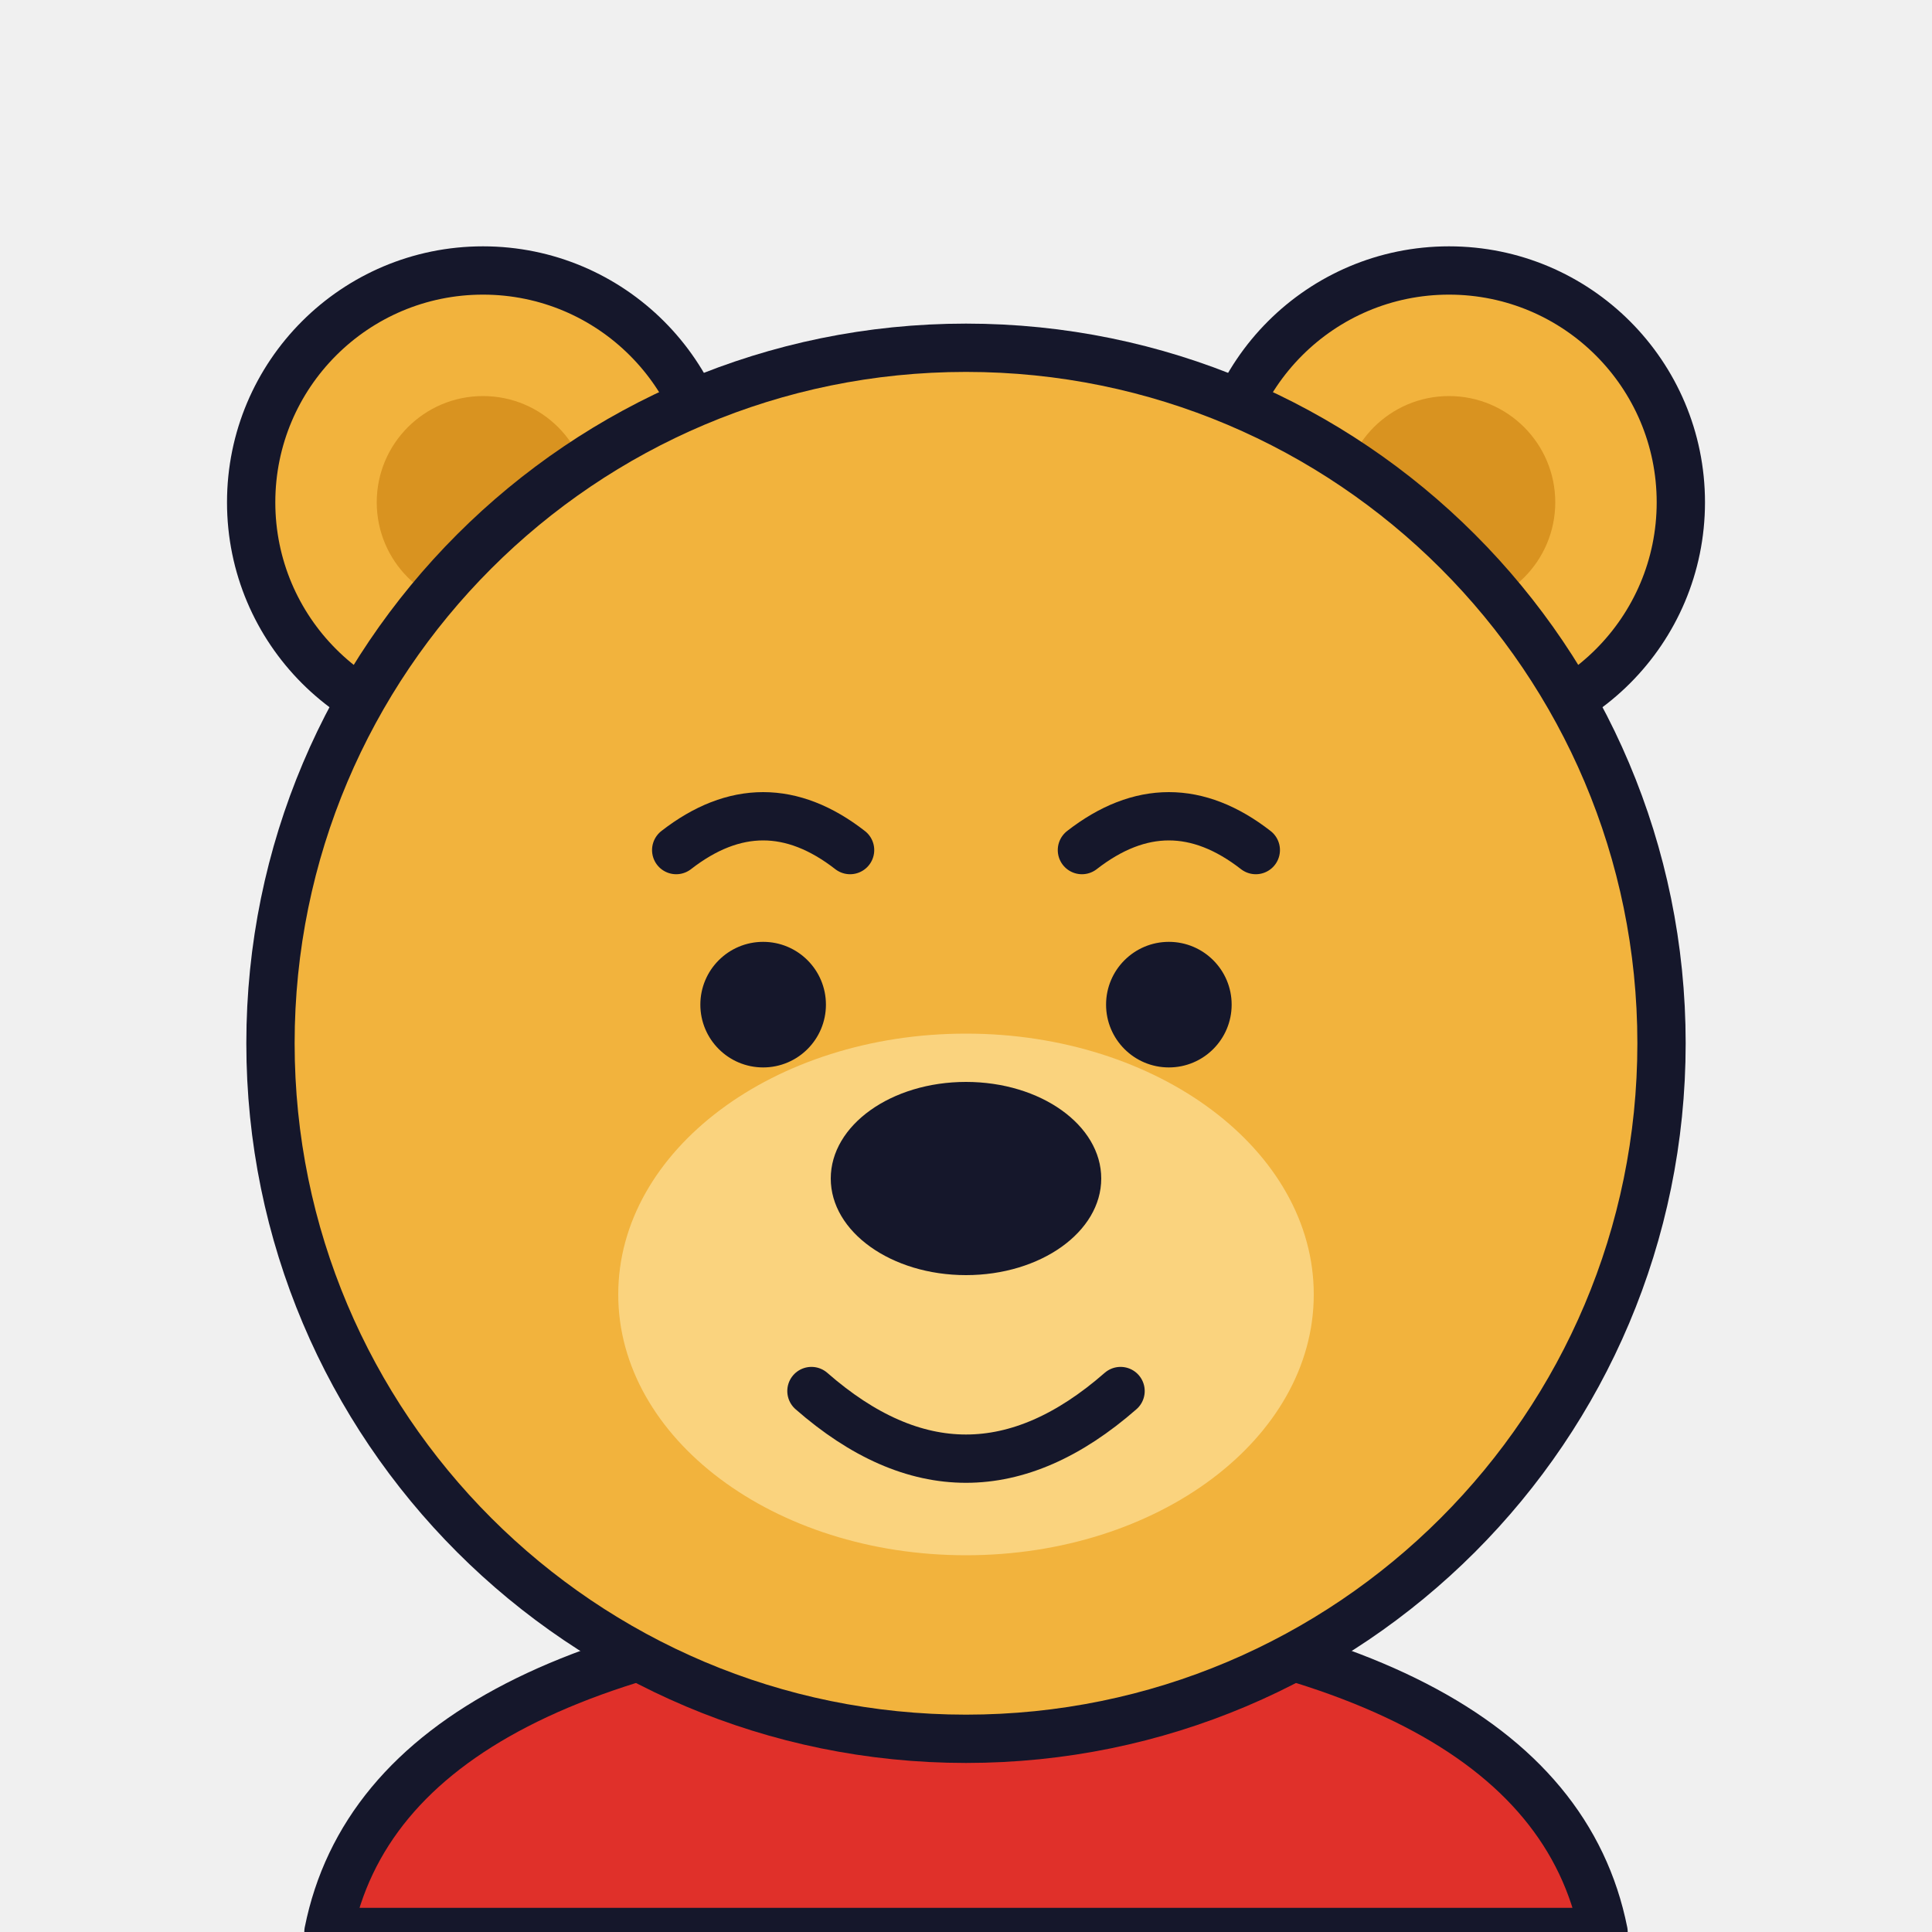
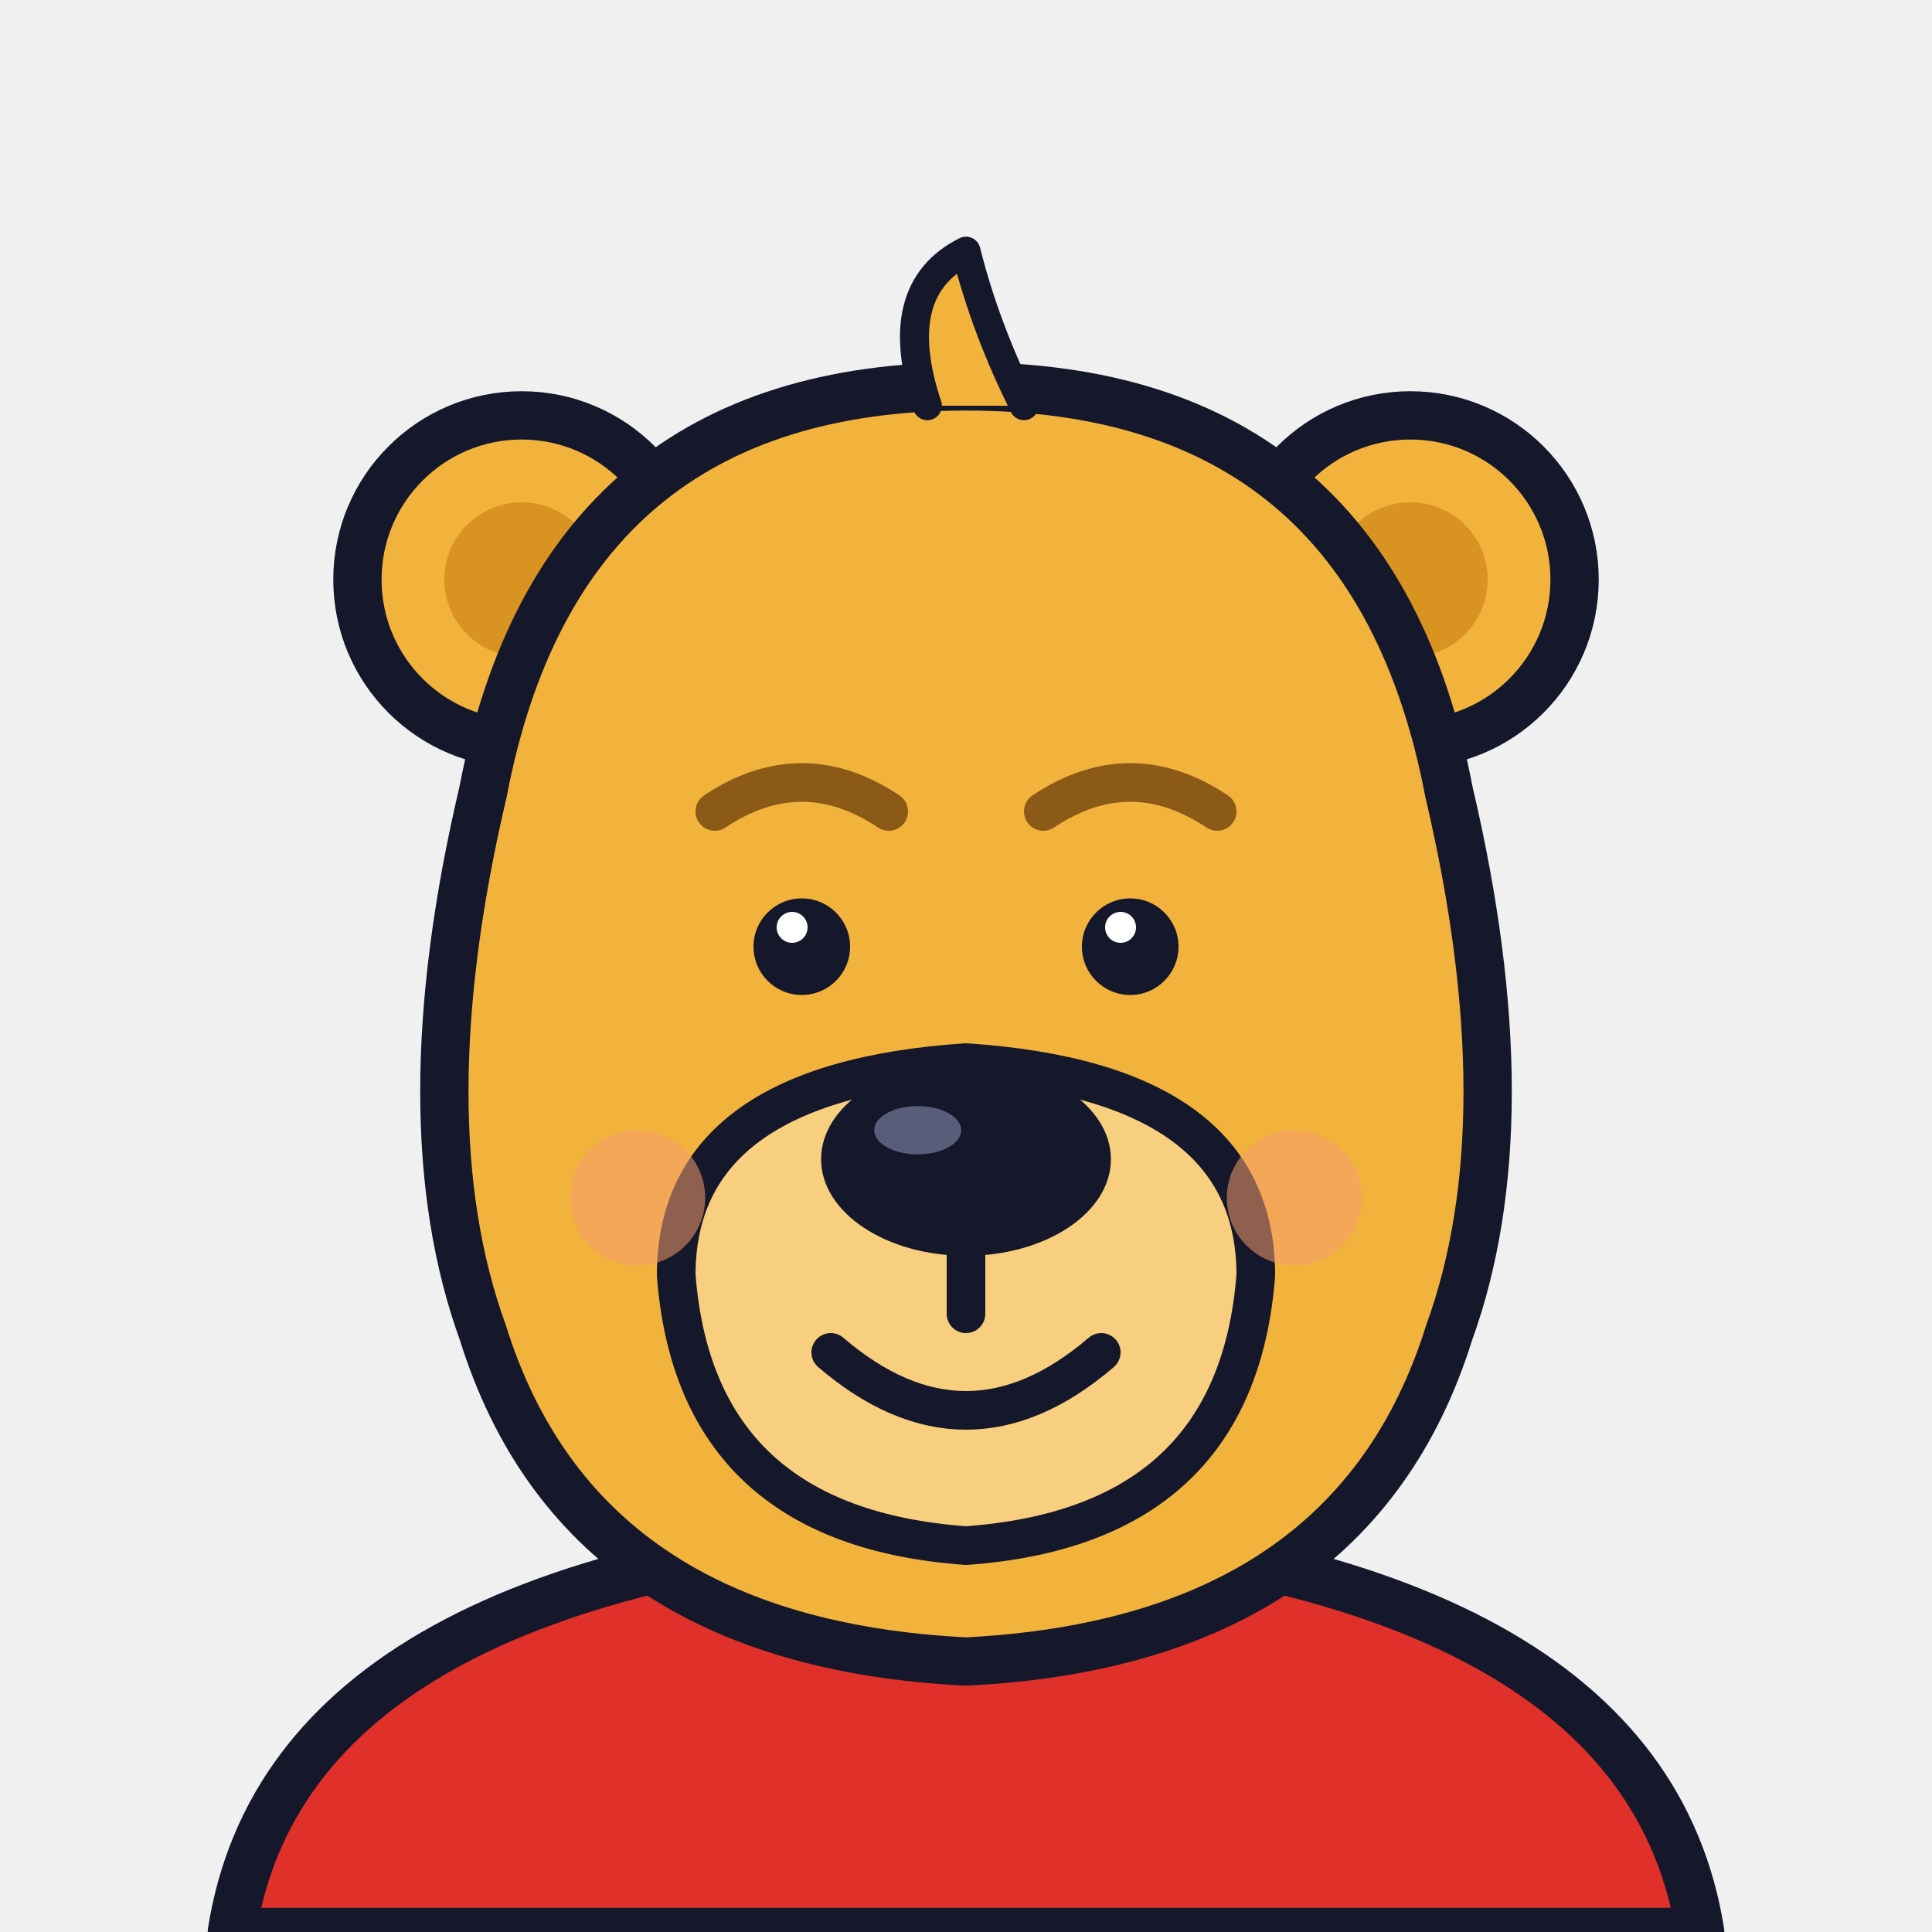
- <svg xmlns="http://www.w3.org/2000/svg" viewBox="0 0 200 200" role="img" aria-label="Pooh">
-   <path d="M34 200 Q40 170 100 166 Q160 170 166 200Z" fill="#E0302A" stroke="#15172B" stroke-width="5" stroke-linejoin="round" stroke-linecap="round" />
-   <circle cx="50" cy="52" r="24" fill="#F2B33D" stroke="#15172B" stroke-width="5" stroke-linejoin="round" stroke-linecap="round" />
-   <circle cx="150" cy="52" r="24" fill="#F2B33D" stroke="#15172B" stroke-width="5" stroke-linejoin="round" stroke-linecap="round" />
-   <circle cx="50" cy="52" r="11" fill="#D99320" />
-   <circle cx="150" cy="52" r="11" fill="#D99320" />
-   <circle cx="100" cy="108" r="72" fill="#F2B33D" stroke="#15172B" stroke-width="5" stroke-linejoin="round" stroke-linecap="round" />
-   <ellipse cx="100" cy="134" rx="36" ry="27" fill="#FAD37E" />
-   <path d="M70 88 q9 -7 18 0 M112 88 q9 -7 18 0" fill="none" stroke="#15172B" stroke-width="5" stroke-linejoin="round" stroke-linecap="round" />
-   <circle cx="79" cy="104" r="6.5" fill="#15172B" />
-   <circle cx="121" cy="104" r="6.5" fill="#15172B" />
-   <ellipse cx="100" cy="122" rx="14" ry="10" fill="#15172B" />
-   <path d="M84 144 Q100 158 116 144" fill="none" stroke="#15172B" stroke-width="5" stroke-linejoin="round" stroke-linecap="round" />
+ <svg xmlns="http://www.w3.org/2000/svg" viewBox="0 0 200 200" role="img" aria-label="Winnie the Pooh">
+   <path d="M24 200 Q30 162 100 158 Q170 162 176 200Z" fill="#E0302A" stroke="#15172B" stroke-width="5" stroke-linejoin="round" stroke-linecap="round" />
+   <circle cx="54" cy="60" r="17" fill="#F2B33D" stroke="#15172B" stroke-width="5" stroke-linejoin="round" stroke-linecap="round" />
+   <circle cx="146" cy="60" r="17" fill="#F2B33D" stroke="#15172B" stroke-width="5" stroke-linejoin="round" stroke-linecap="round" />
+   <circle cx="54" cy="60" r="8" fill="#D99320" />
+   <circle cx="146" cy="60" r="8" fill="#D99320" />
+   <path d="M100 40 Q142 40 150 82 Q158 116 150 138 Q140 170 100 172 Q60 170 50 138 Q42 116 50 82 Q58 40 100 40Z" fill="#F2B33D" stroke="#15172B" stroke-width="5" stroke-linejoin="round" stroke-linecap="round" />
+   <path d="M96 42 Q92 30 100 26 Q102 34 106 42" fill="#F2B33D" stroke="#15172B" stroke-width="3" stroke-linejoin="round" stroke-linecap="round" />
+   <path d="M70 132 Q70 112 100 110 Q130 112 130 132 Q128 158 100 160 Q72 158 70 132Z" fill="#F8CF7E" stroke="#15172B" stroke-width="4" stroke-linejoin="round" stroke-linecap="round" />
+   <path d="M74 84 q9 -6 18 0 M108 84 q9 -6 18 0" fill="none" stroke="#8A5A16" stroke-width="4" stroke-linecap="round" />
+   <circle cx="83" cy="98" r="5" fill="#15172B" />
+   <circle cx="117" cy="98" r="5" fill="#15172B" />
+   <circle cx="82" cy="96" r="1.6" fill="#fff" />
+   <circle cx="116" cy="96" r="1.6" fill="#fff" />
+   <ellipse cx="100" cy="120" rx="15" ry="10" fill="#15172B" />
+   <ellipse cx="95" cy="117" rx="4.5" ry="2.5" fill="#5a5d7a" />
+   <path d="M100 130 v6 M86 140 Q100 152 114 140" fill="none" stroke="#15172B" stroke-width="4" stroke-linejoin="round" stroke-linecap="round" />
+   <circle cx="66" cy="124" r="7" fill="#F59C6B" opacity=".55" />
+   <circle cx="134" cy="124" r="7" fill="#F59C6B" opacity=".55" />
</svg>
